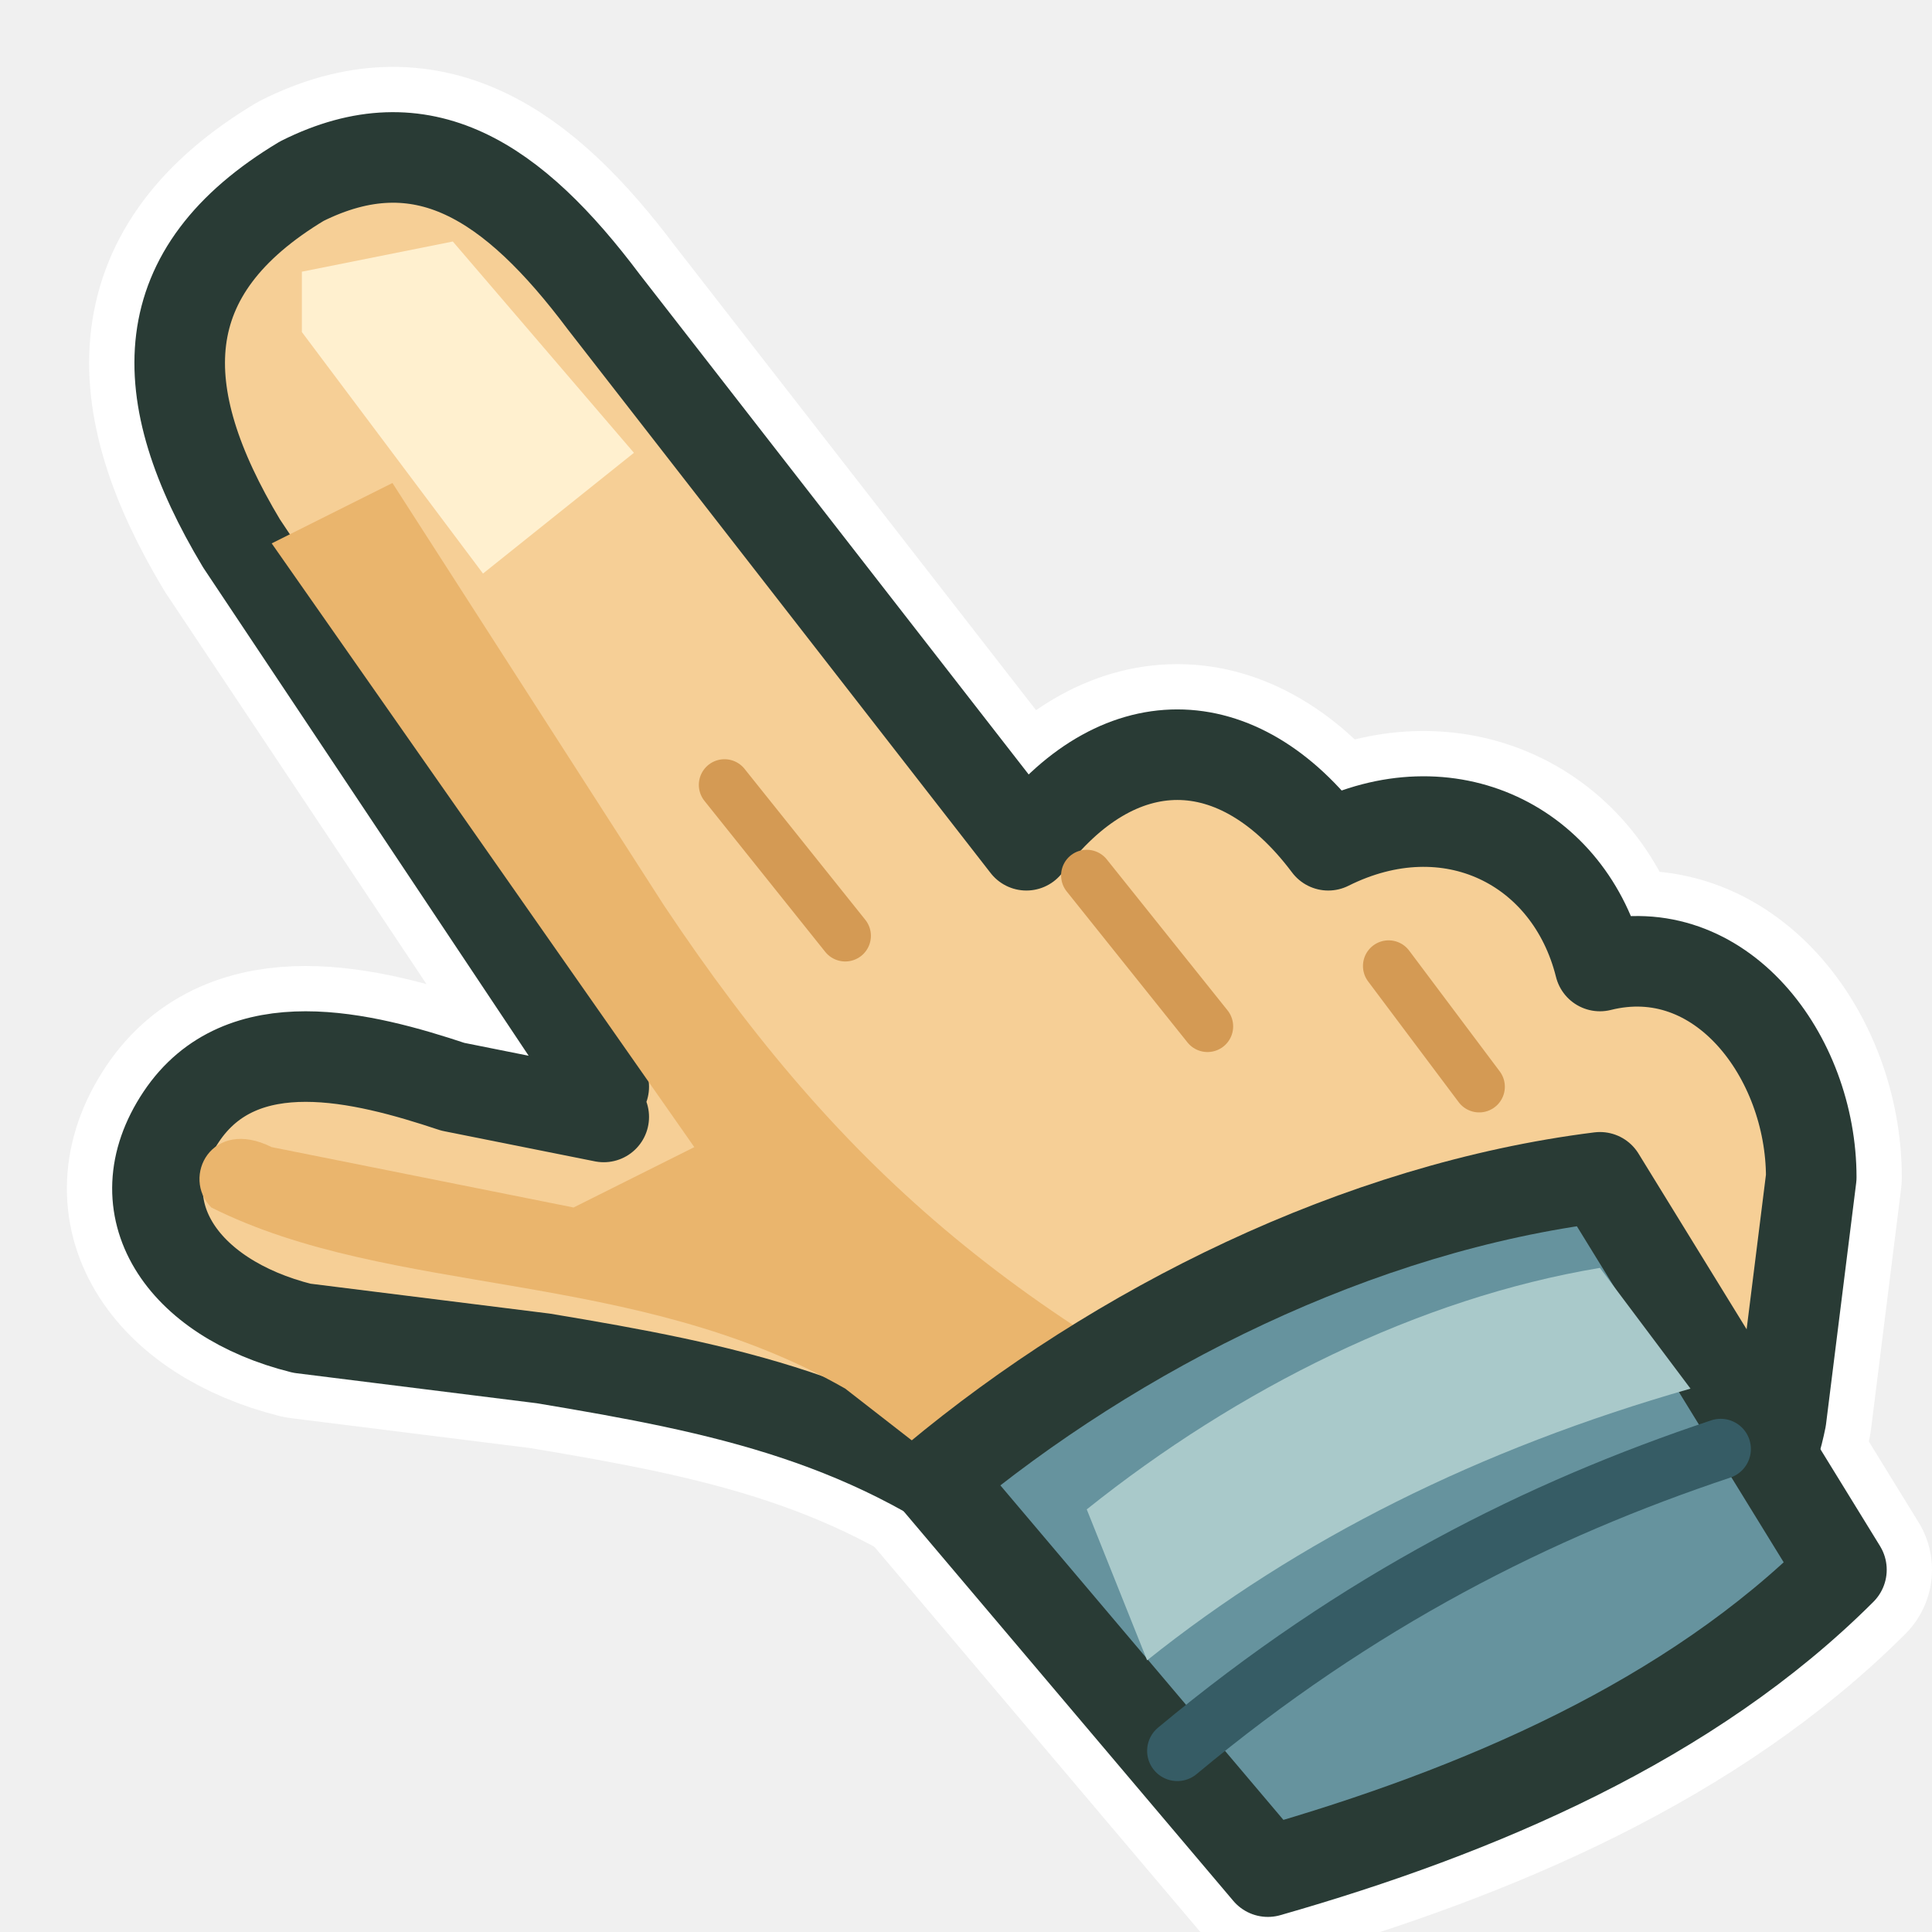
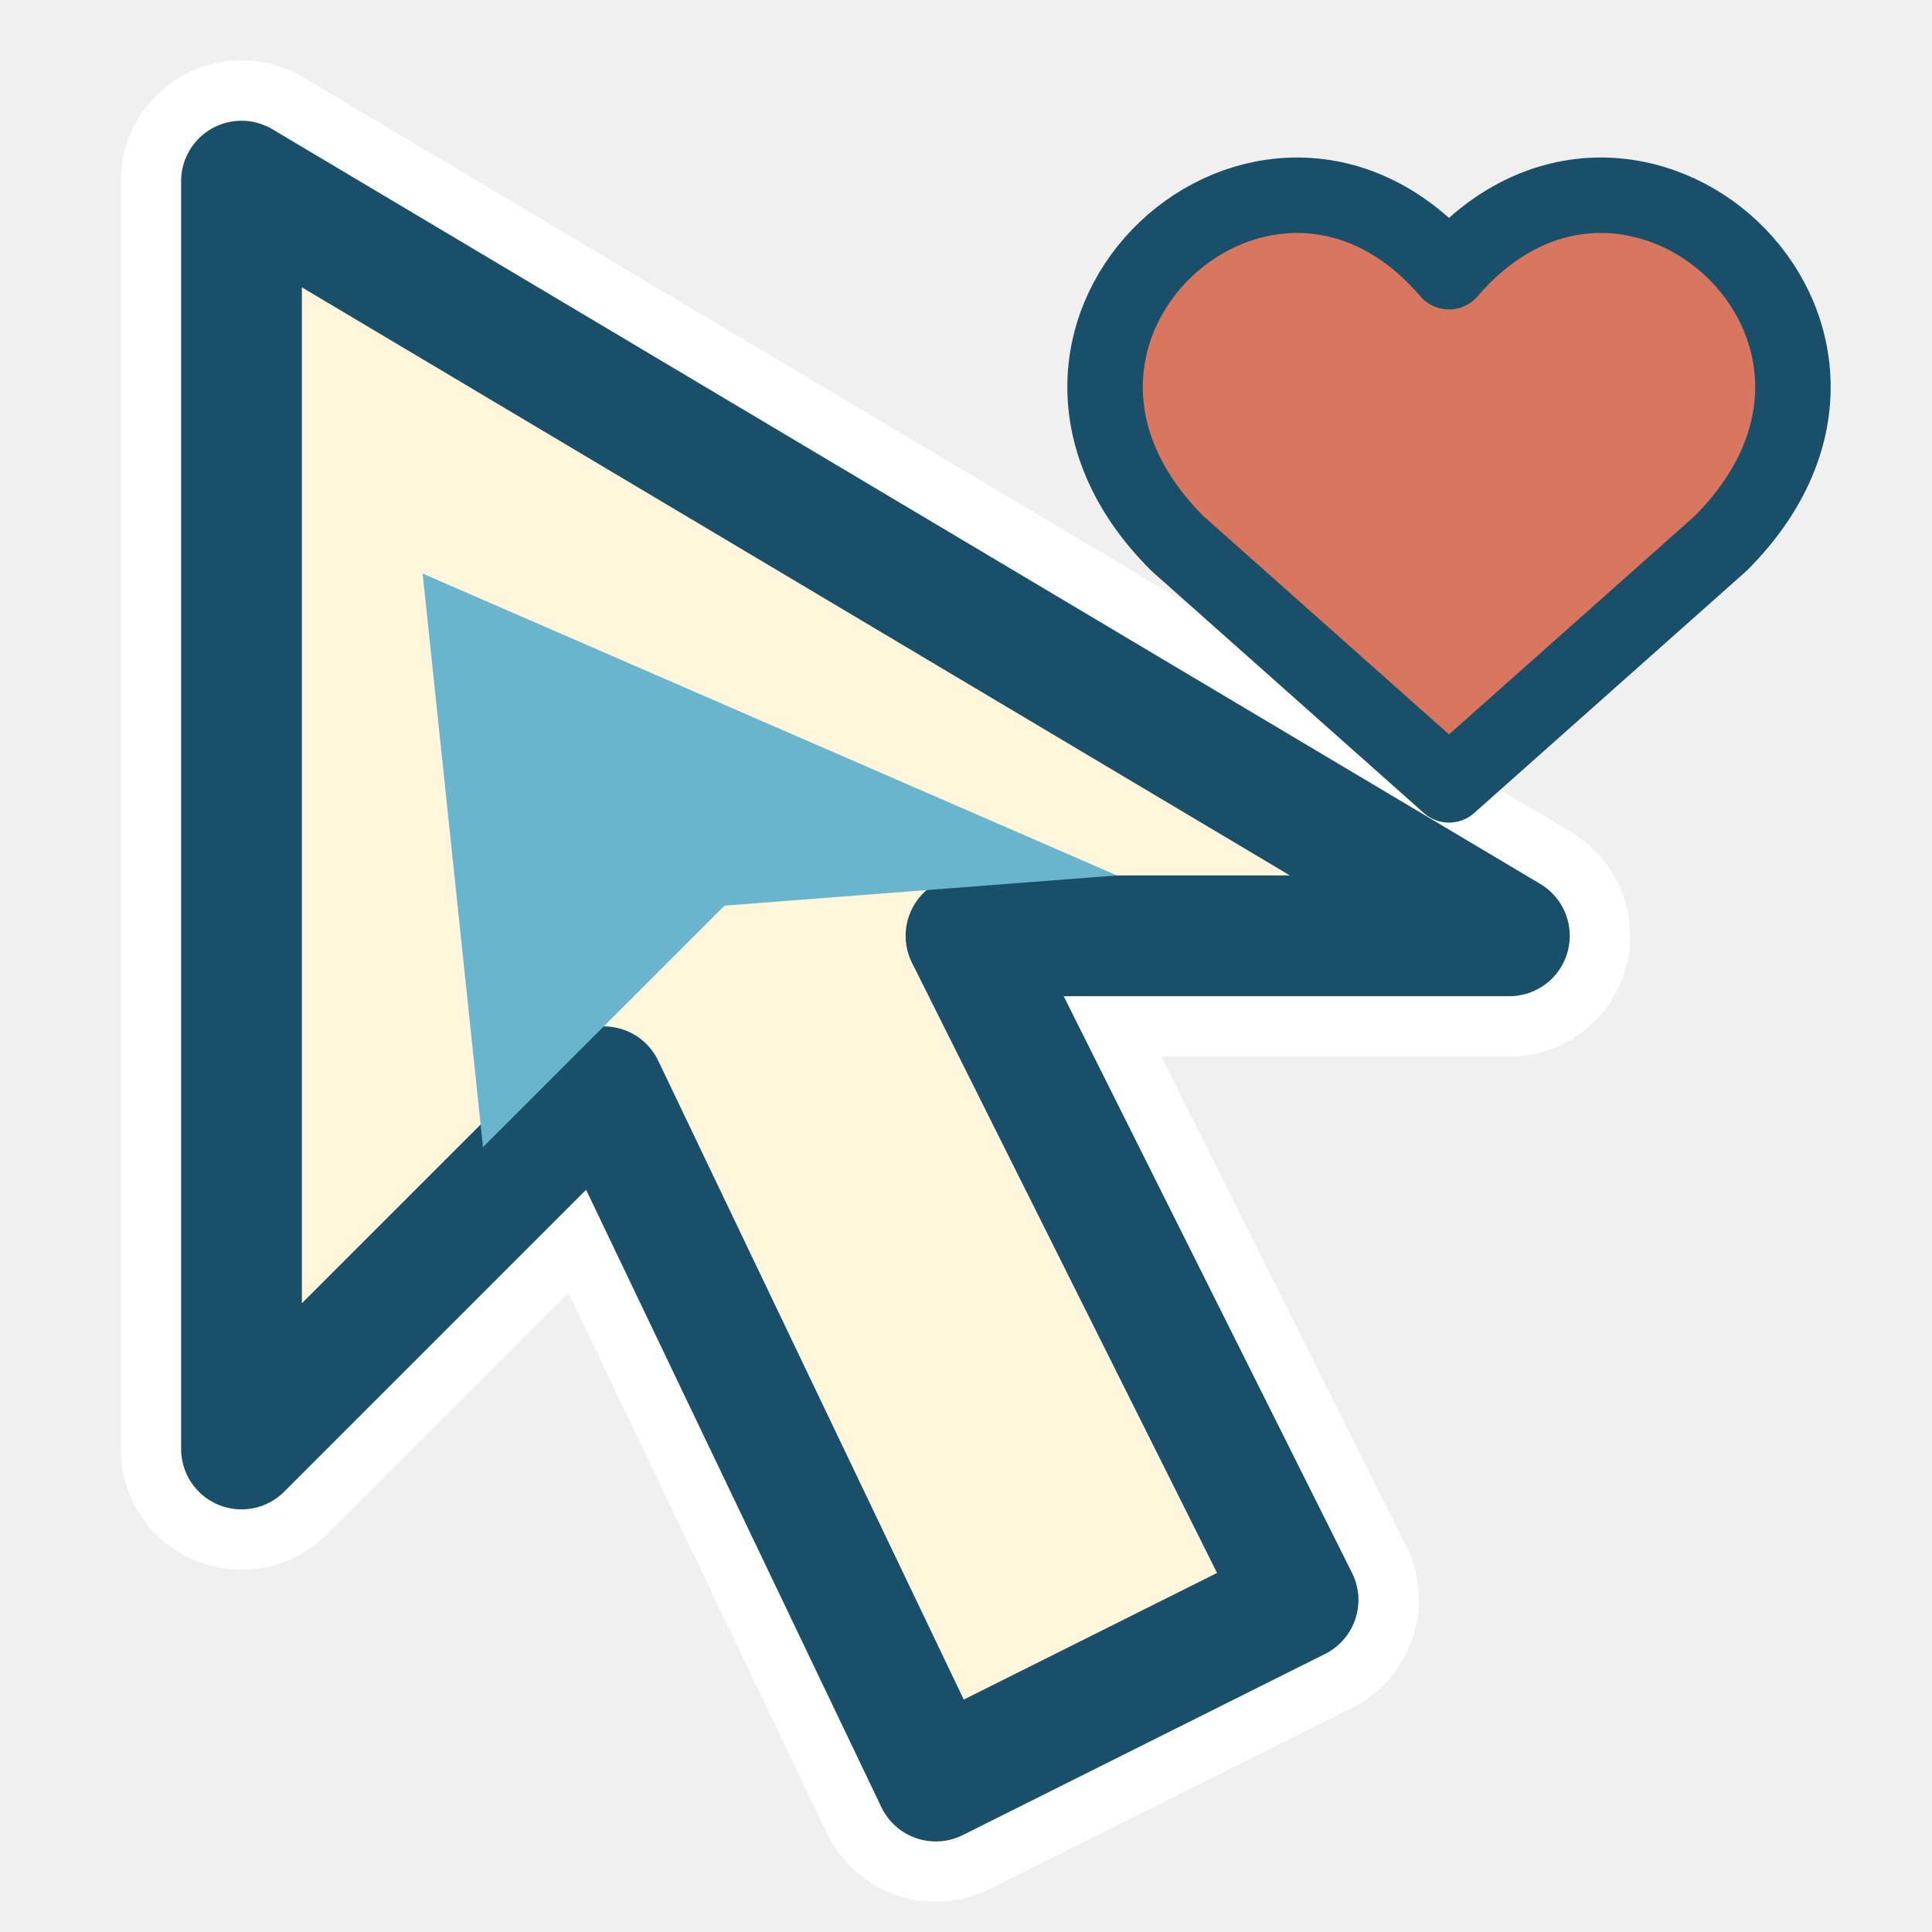
- <svg xmlns="http://www.w3.org/2000/svg" width="32" height="32" viewBox="0 0 64 64" role="img" aria-labelledby="hand-title">
-   <g stroke-linejoin="round" stroke-linecap="round">
-     <path d="M20 36 8 18C5 13 5 9 10 6c4-2 7 0 10 4l14 18c3-4 7-4 10 0 4-2 8 0 9 4 4-1 7 3 7 7l-1 8c-1 5-6 9-11 12L34 51c-5-4-10-5-16-6l-8-1c-4-1-6-4-4-7 2-3 6-2 9-1l5 1" fill="none" stroke="#fff" stroke-width="6" />
-     <path d="M31 49c6-5 14-9 22-10l8 13c-5 5-12 8-19 10Z" fill="none" stroke="#fff" stroke-width="6" />
-     <path d="M20 36 8 18C5 13 5 9 10 6c4-2 7 0 10 4l14 18c3-4 7-4 10 0 4-2 8 0 9 4 4-1 7 3 7 7l-1 8c-1 5-6 9-11 12L34 51c-5-4-10-5-16-6l-8-1c-4-1-6-4-4-7 2-3 6-2 9-1l5 1" fill="#f6cf96" stroke="#293b35" stroke-width="3" />
-     <path d="m9 18 14 20-4 2-10-2c-2-1-3 1-2 2 6 3 14 2 21 6l9 7 8-4c-11-5-17-10-23-19L13 16Z" fill="#eab56d" />
-     <path d="m10 9 5-1 6 7-5 4-6-8Z" fill="#fff0cf" />
-     <path d="m24 26 4 5m8-2 4 5m6-2 3 4" fill="none" stroke="#d49a54" stroke-width="1.7" />
-     <path d="M31 49c6-5 14-9 22-10l8 13c-5 5-12 8-19 10Z" fill="#66939e" stroke="#293b35" stroke-width="3" />
-     <path d="M36 50c5-4 11-7 17-8l3 4c-7 2-13 5-18 9Z" fill="#a9c9ca" />
-     <path d="M39 58c6-5 12-8 18-10" fill="none" stroke="#365c65" stroke-width="2" />
-   </g>
+ <svg xmlns="http://www.w3.org/2000/svg" width="32" height="32" viewBox="0 0 64 64" role="img" aria-labelledby="cursor-title">
+   <path d="M8 6v42l12-12 11 23 12-6-11-22h18Z" fill="#fff6db" stroke="#fff" stroke-width="8" stroke-linejoin="round" />
+   <path d="M8 6v42l12-12 11 23 12-6-11-22h18Z" fill="#fff6db" stroke="#194f68" stroke-width="4" stroke-linejoin="round" />
+   <path d="m14 19 23 10-13 1-8 8Z" fill="#68b5cd" />
+   <path d="M48 9c-6-7-16 2-9 9l9 8 9-8c7-7-3-16-9-9Z" fill="#d97660" stroke="#194f68" stroke-width="2.5" stroke-linejoin="round" />
</svg>
